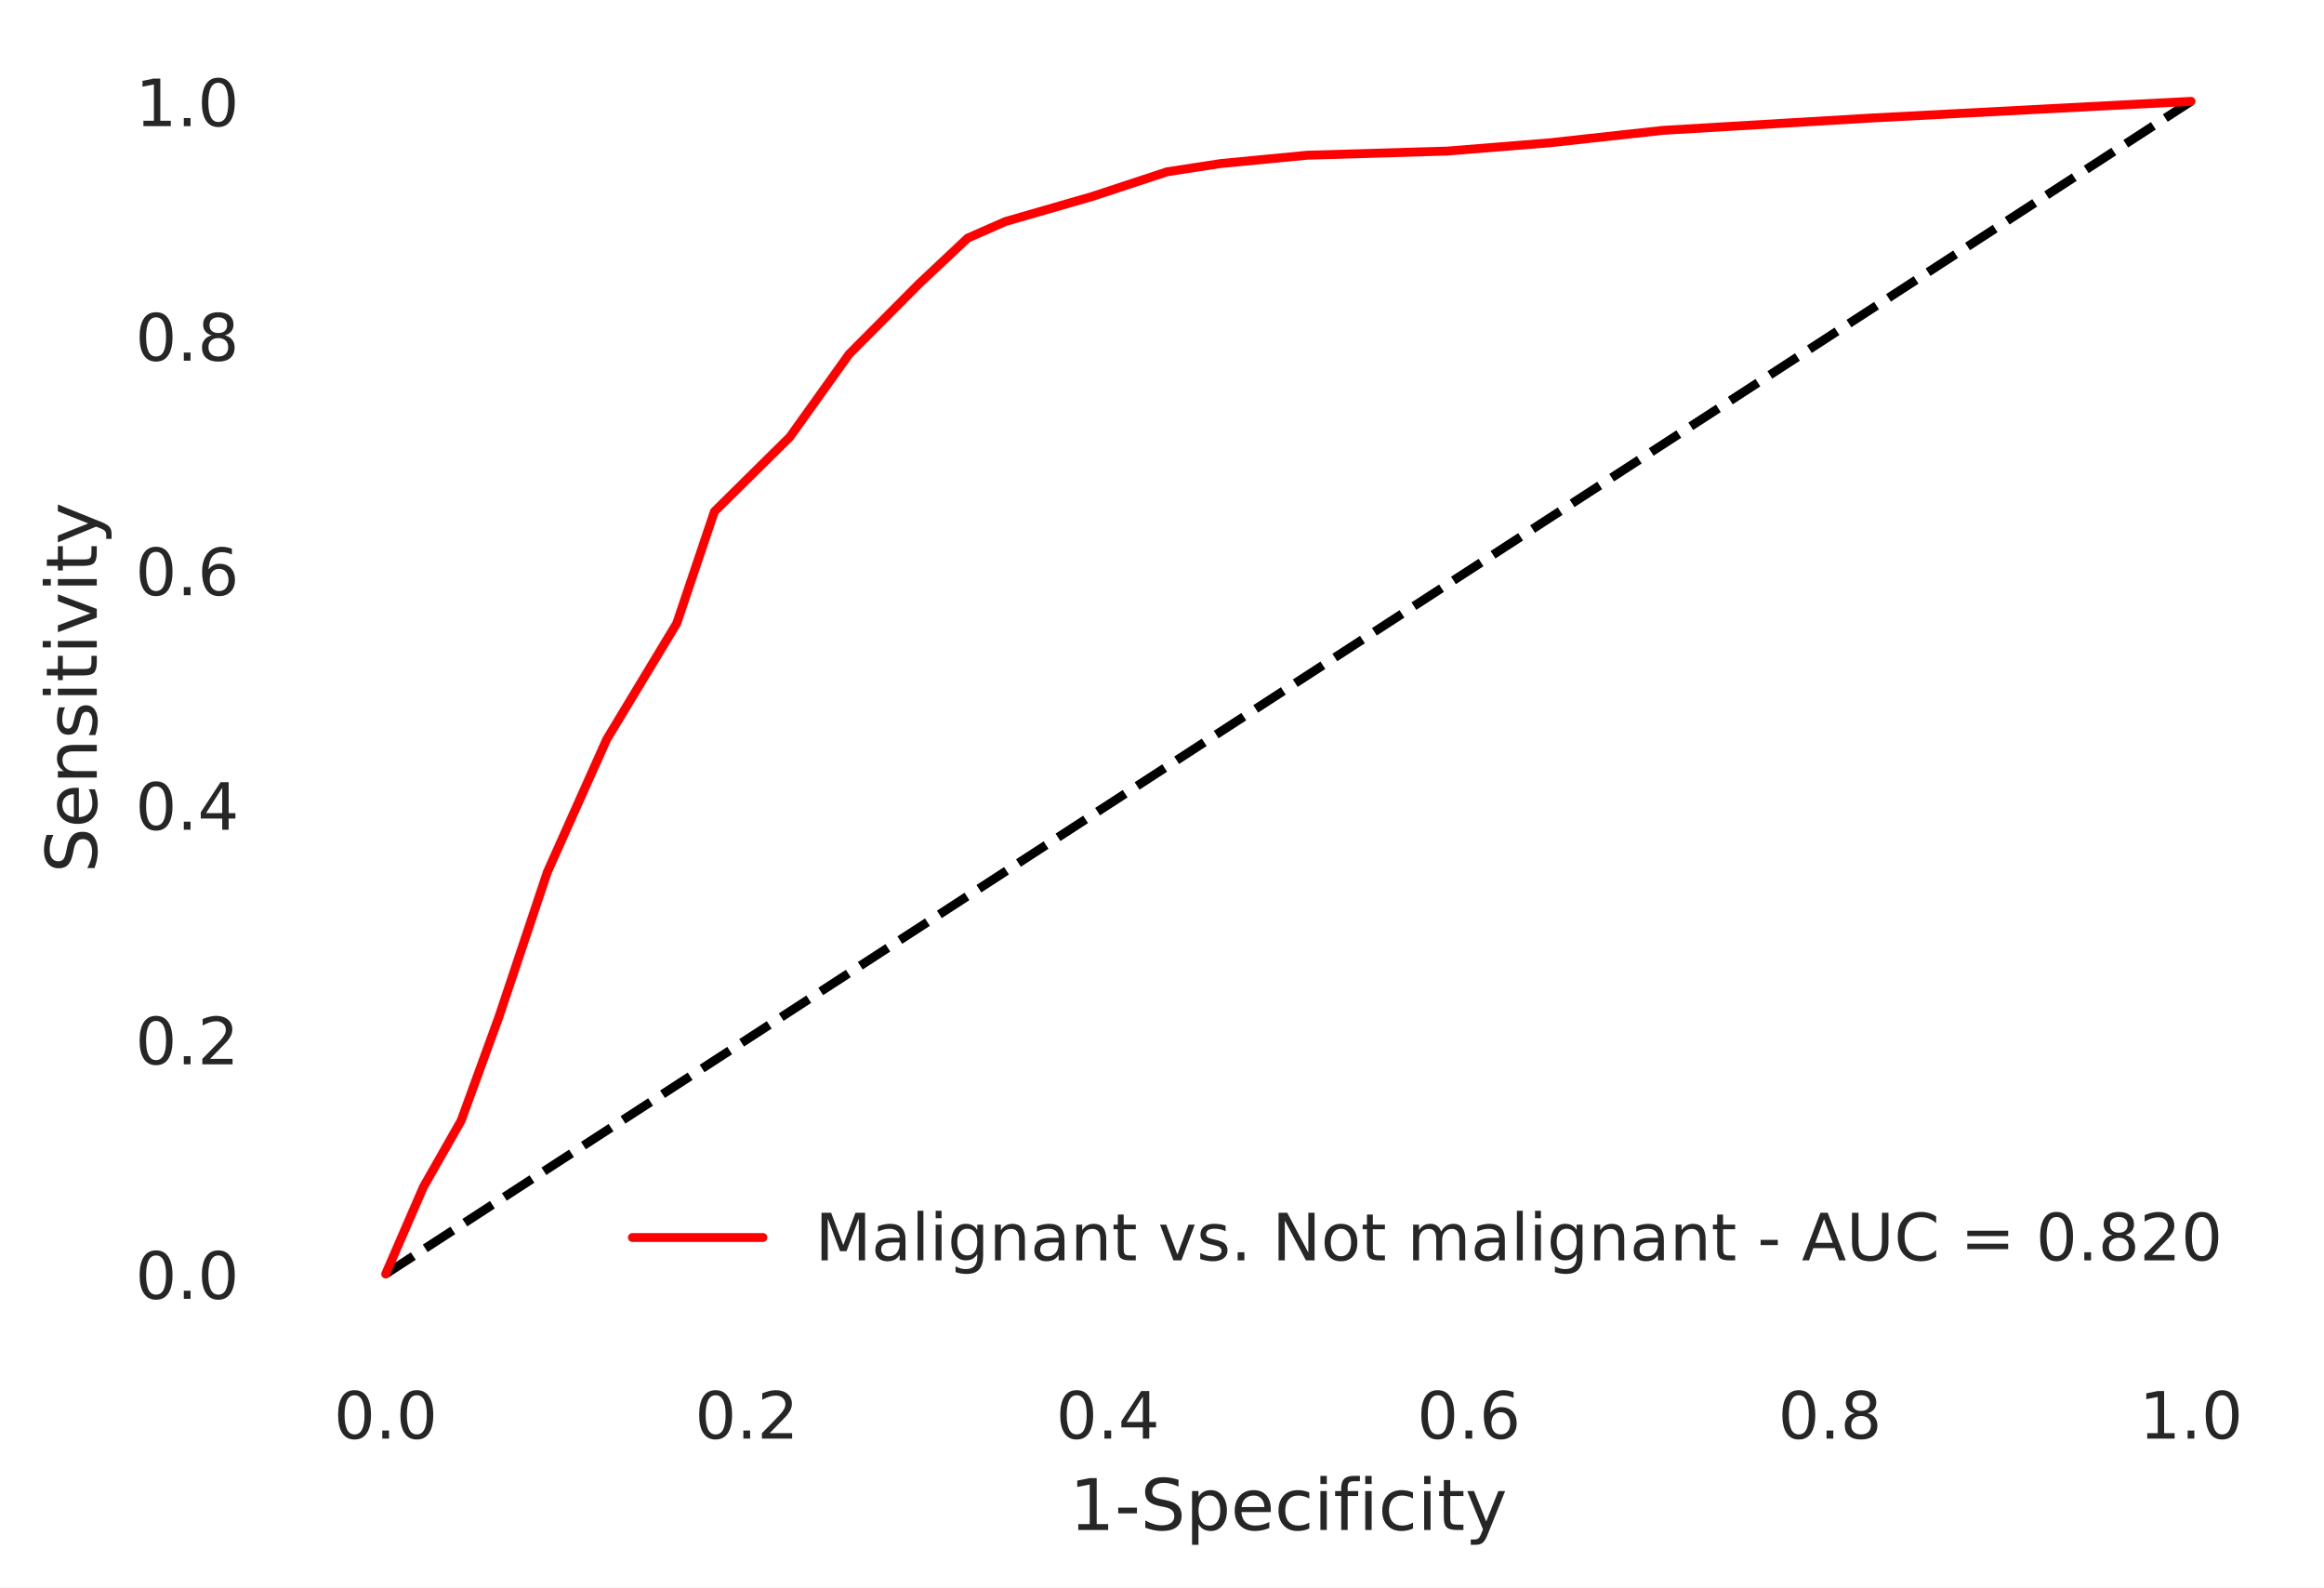
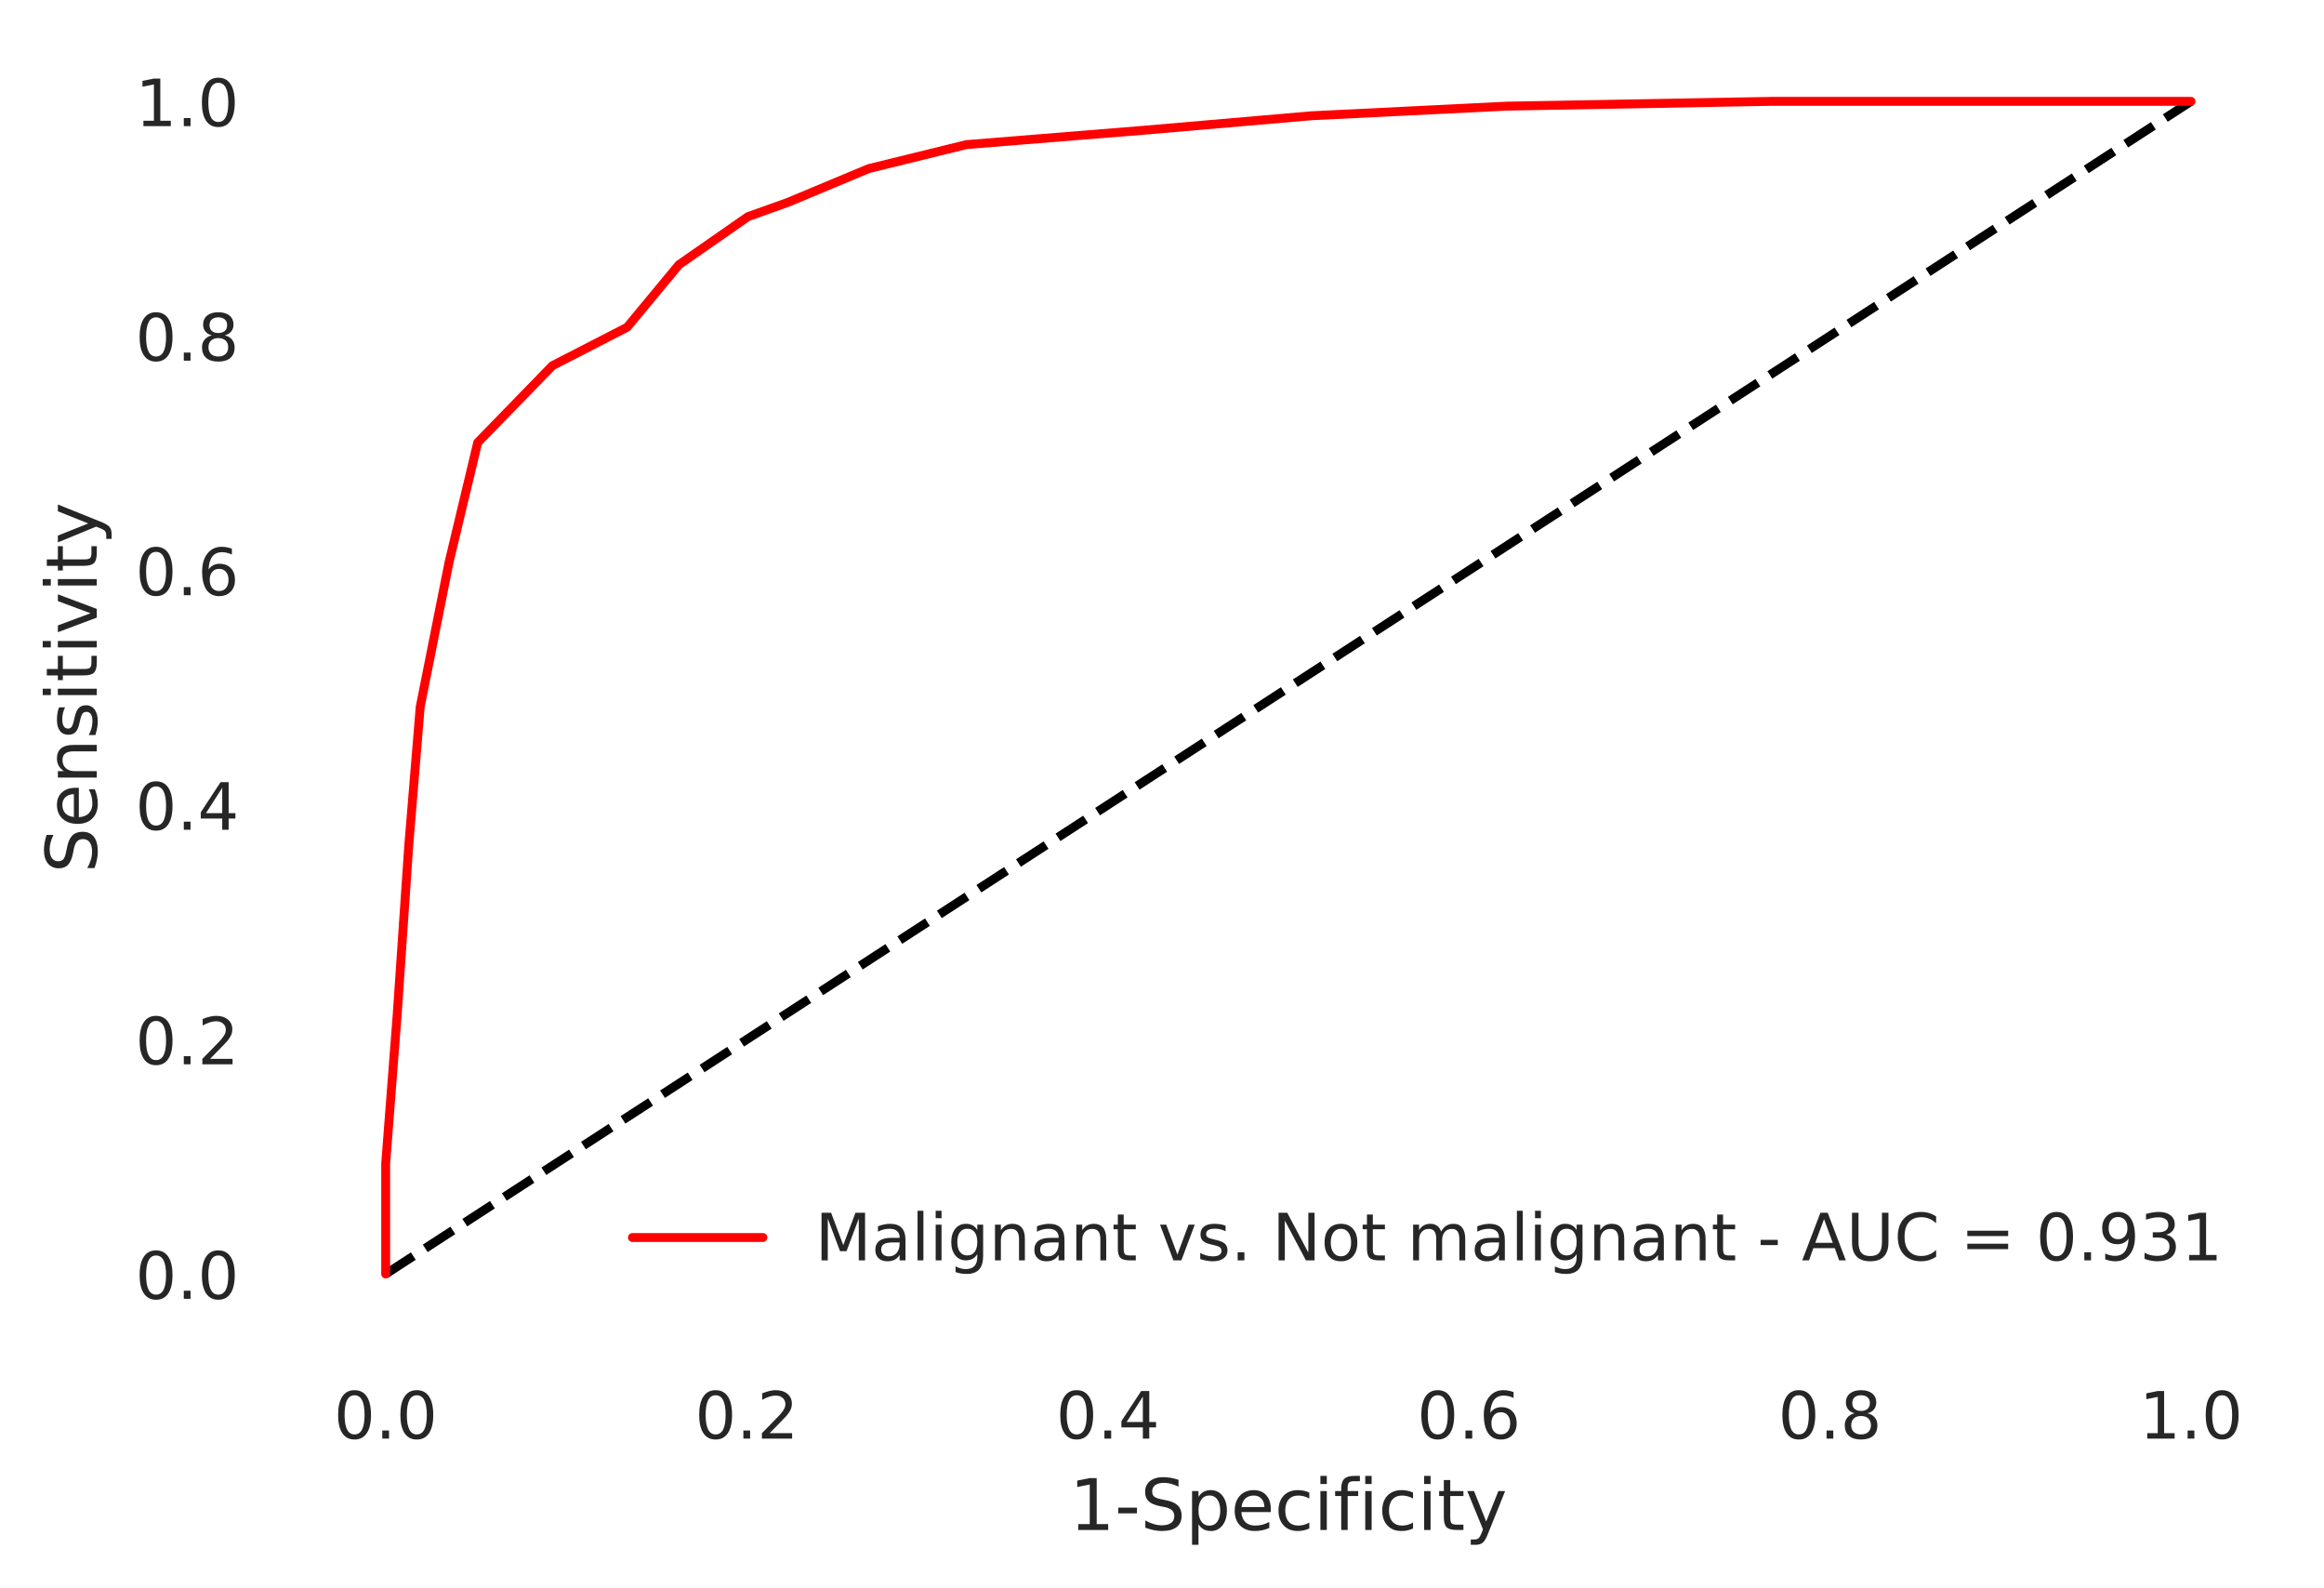
<svg xmlns="http://www.w3.org/2000/svg" xmlns:xlink="http://www.w3.org/1999/xlink" height="267.6pt" version="1.1" viewBox="0 0 391.807 267.6" width="391.807pt">
  <defs>
    <style type="text/css">
*{stroke-linecap:butt;stroke-linejoin:round;}
  </style>
  </defs>
  <g id="figure_1">
    <g id="patch_1">
      <path d="M 0 267.6  L 391.807 267.6  L 391.807 0  L 0 0  z " style="fill:#ffffff;" />
    </g>
    <g id="axes_1">
      <g id="patch_2">
        <path d="M 49.807 224.64  L 384.607 224.64  L 384.607 7.2  L 49.807 7.2  z " style="fill:#ffffff;" />
      </g>
      <g id="matplotlib.axis_1">
        <g id="xtick_1">
          <g id="line2d_1">
-             <path clip-path="url(#p8bc97367fe)" d="M 65.025 224.64  L 65.025 7.2  " style="fill:none;stroke:#ffffff;stroke-linecap:round;" />
+             <path clip-path="url(#p163d69ecb4)" d="M 65.025 224.64  L 65.025 7.2  " style="fill:none;stroke:#ffffff;stroke-linecap:round;" />
          </g>
          <g id="text_1">
            <defs>
              <path d="M 31.781 66.406  Q 24.172 66.406 20.328 58.906  Q 16.5 51.422 16.5 36.375  Q 16.5 21.391 20.328 13.891  Q 24.172 6.391 31.781 6.391  Q 39.453 6.391 43.281 13.891  Q 47.125 21.391 47.125 36.375  Q 47.125 51.422 43.281 58.906  Q 39.453 66.406 31.781 66.406  z M 31.781 74.219  Q 44.047 74.219 50.516 64.516  Q 56.984 54.828 56.984 36.375  Q 56.984 17.969 50.516 8.266  Q 44.047 -1.422 31.781 -1.422  Q 19.531 -1.422 13.062 8.266  Q 6.594 17.969 6.594 36.375  Q 6.594 54.828 13.062 64.516  Q 19.531 74.219 31.781 74.219  z " id="DejaVuSans-48" />
              <path d="M 10.688 12.406  L 21 12.406  L 21 0  L 10.688 0  z " id="DejaVuSans-46" />
            </defs>
            <g style="fill:#262626;" transform="translate(56.27865 242.4983)scale(0.11 -0.11)">
              <use xlink:href="#DejaVuSans-48" />
              <use x="63.623" xlink:href="#DejaVuSans-46" />
              <use x="95.41" xlink:href="#DejaVuSans-48" />
            </g>
          </g>
        </g>
        <g id="xtick_2">
          <g id="line2d_2">
-             <path clip-path="url(#p8bc97367fe)" d="M 125.898 224.64  L 125.898 7.2  " style="fill:none;stroke:#ffffff;stroke-linecap:round;" />
+             <path clip-path="url(#p163d69ecb4)" d="M 125.898 224.64  L 125.898 7.2  " style="fill:none;stroke:#ffffff;stroke-linecap:round;" />
          </g>
          <g id="text_2">
            <defs>
              <path d="M 19.188 8.297  L 53.609 8.297  L 53.609 0  L 7.328 0  L 7.328 8.297  Q 12.938 14.109 22.625 23.891  Q 32.328 33.688 34.812 36.531  Q 39.547 41.844 41.422 45.531  Q 43.312 49.219 43.312 52.781  Q 43.312 58.594 39.234 62.25  Q 35.156 65.922 28.609 65.922  Q 23.969 65.922 18.812 64.312  Q 13.672 62.703 7.812 59.422  L 7.812 69.391  Q 13.766 71.781 18.938 73  Q 24.125 74.219 28.422 74.219  Q 39.75 74.219 46.484 68.547  Q 53.219 62.891 53.219 53.422  Q 53.219 48.922 51.531 44.891  Q 49.859 40.875 45.406 35.406  Q 44.188 33.984 37.641 27.219  Q 31.109 20.453 19.188 8.297  z " id="DejaVuSans-50" />
            </defs>
            <g style="fill:#262626;" transform="translate(117.1514 242.4983)scale(0.11 -0.11)">
              <use xlink:href="#DejaVuSans-48" />
              <use x="63.623" xlink:href="#DejaVuSans-46" />
              <use x="95.41" xlink:href="#DejaVuSans-50" />
            </g>
          </g>
        </g>
        <g id="xtick_3">
          <g id="line2d_3">
-             <path clip-path="url(#p8bc97367fe)" d="M 186.771 224.64  L 186.771 7.2  " style="fill:none;stroke:#ffffff;stroke-linecap:round;" />
+             <path clip-path="url(#p163d69ecb4)" d="M 186.771 224.64  L 186.771 7.2  " style="fill:none;stroke:#ffffff;stroke-linecap:round;" />
          </g>
          <g id="text_3">
            <defs>
              <path d="M 37.797 64.312  L 12.891 25.391  L 37.797 25.391  z M 35.203 72.906  L 47.609 72.906  L 47.609 25.391  L 58.016 25.391  L 58.016 17.188  L 47.609 17.188  L 47.609 0  L 37.797 0  L 37.797 17.188  L 4.891 17.188  L 4.891 26.703  z " id="DejaVuSans-52" />
            </defs>
            <g style="fill:#262626;" transform="translate(178.0241 242.4983)scale(0.11 -0.11)">
              <use xlink:href="#DejaVuSans-48" />
              <use x="63.623" xlink:href="#DejaVuSans-46" />
              <use x="95.41" xlink:href="#DejaVuSans-52" />
            </g>
          </g>
        </g>
        <g id="xtick_4">
          <g id="line2d_4">
-             <path clip-path="url(#p8bc97367fe)" d="M 247.644 224.64  L 247.644 7.2  " style="fill:none;stroke:#ffffff;stroke-linecap:round;" />
+             <path clip-path="url(#p163d69ecb4)" d="M 247.644 224.64  L 247.644 7.2  " style="fill:none;stroke:#ffffff;stroke-linecap:round;" />
          </g>
          <g id="text_4">
            <defs>
              <path d="M 33.016 40.375  Q 26.375 40.375 22.484 35.828  Q 18.609 31.297 18.609 23.391  Q 18.609 15.531 22.484 10.953  Q 26.375 6.391 33.016 6.391  Q 39.656 6.391 43.531 10.953  Q 47.406 15.531 47.406 23.391  Q 47.406 31.297 43.531 35.828  Q 39.656 40.375 33.016 40.375  z M 52.594 71.297  L 52.594 62.312  Q 48.875 64.062 45.094 64.984  Q 41.312 65.922 37.594 65.922  Q 27.828 65.922 22.672 59.328  Q 17.531 52.734 16.797 39.406  Q 19.672 43.656 24.016 45.922  Q 28.375 48.188 33.594 48.188  Q 44.578 48.188 50.953 41.516  Q 57.328 34.859 57.328 23.391  Q 57.328 12.156 50.688 5.359  Q 44.047 -1.422 33.016 -1.422  Q 20.359 -1.422 13.672 8.266  Q 6.984 17.969 6.984 36.375  Q 6.984 53.656 15.188 63.938  Q 23.391 74.219 37.203 74.219  Q 40.922 74.219 44.703 73.484  Q 48.484 72.75 52.594 71.297  z " id="DejaVuSans-54" />
            </defs>
            <g style="fill:#262626;" transform="translate(238.8968 242.4983)scale(0.11 -0.11)">
              <use xlink:href="#DejaVuSans-48" />
              <use x="63.623" xlink:href="#DejaVuSans-46" />
              <use x="95.41" xlink:href="#DejaVuSans-54" />
            </g>
          </g>
        </g>
        <g id="xtick_5">
          <g id="line2d_5">
-             <path clip-path="url(#p8bc97367fe)" d="M 308.516 224.64  L 308.516 7.2  " style="fill:none;stroke:#ffffff;stroke-linecap:round;" />
+             <path clip-path="url(#p163d69ecb4)" d="M 308.516 224.64  L 308.516 7.2  " style="fill:none;stroke:#ffffff;stroke-linecap:round;" />
          </g>
          <g id="text_5">
            <defs>
              <path d="M 31.781 34.625  Q 24.75 34.625 20.719 30.859  Q 16.703 27.094 16.703 20.516  Q 16.703 13.922 20.719 10.156  Q 24.75 6.391 31.781 6.391  Q 38.812 6.391 42.859 10.172  Q 46.922 13.969 46.922 20.516  Q 46.922 27.094 42.891 30.859  Q 38.875 34.625 31.781 34.625  z M 21.922 38.812  Q 15.578 40.375 12.031 44.719  Q 8.5 49.078 8.5 55.328  Q 8.5 64.062 14.719 69.141  Q 20.953 74.219 31.781 74.219  Q 42.672 74.219 48.875 69.141  Q 55.078 64.062 55.078 55.328  Q 55.078 49.078 51.531 44.719  Q 48 40.375 41.703 38.812  Q 48.828 37.156 52.797 32.312  Q 56.781 27.484 56.781 20.516  Q 56.781 9.906 50.312 4.234  Q 43.844 -1.422 31.781 -1.422  Q 19.734 -1.422 13.25 4.234  Q 6.781 9.906 6.781 20.516  Q 6.781 27.484 10.781 32.312  Q 14.797 37.156 21.922 38.812  z M 18.312 54.391  Q 18.312 48.734 21.844 45.562  Q 25.391 42.391 31.781 42.391  Q 38.141 42.391 41.719 45.562  Q 45.312 48.734 45.312 54.391  Q 45.312 60.062 41.719 63.234  Q 38.141 66.406 31.781 66.406  Q 25.391 66.406 21.844 63.234  Q 18.312 60.062 18.312 54.391  z " id="DejaVuSans-56" />
            </defs>
            <g style="fill:#262626;" transform="translate(299.7696 242.4983)scale(0.11 -0.11)">
              <use xlink:href="#DejaVuSans-48" />
              <use x="63.623" xlink:href="#DejaVuSans-46" />
              <use x="95.41" xlink:href="#DejaVuSans-56" />
            </g>
          </g>
        </g>
        <g id="xtick_6">
          <g id="line2d_6">
-             <path clip-path="url(#p8bc97367fe)" d="M 369.389 224.64  L 369.389 7.2  " style="fill:none;stroke:#ffffff;stroke-linecap:round;" />
+             <path clip-path="url(#p163d69ecb4)" d="M 369.389 224.64  L 369.389 7.2  " style="fill:none;stroke:#ffffff;stroke-linecap:round;" />
          </g>
          <g id="text_6">
            <defs>
              <path d="M 12.406 8.297  L 28.516 8.297  L 28.516 63.922  L 10.984 60.406  L 10.984 69.391  L 28.422 72.906  L 38.281 72.906  L 38.281 8.297  L 54.391 8.297  L 54.391 0  L 12.406 0  z " id="DejaVuSans-49" />
            </defs>
            <g style="fill:#262626;" transform="translate(360.6423 242.4983)scale(0.11 -0.11)">
              <use xlink:href="#DejaVuSans-49" />
              <use x="63.623" xlink:href="#DejaVuSans-46" />
              <use x="95.41" xlink:href="#DejaVuSans-48" />
            </g>
          </g>
        </g>
        <g id="text_7">
          <defs>
            <path d="M 4.891 31.391  L 31.203 31.391  L 31.203 23.391  L 4.891 23.391  z " id="DejaVuSans-45" />
            <path d="M 53.516 70.516  L 53.516 60.891  Q 47.906 63.578 42.922 64.891  Q 37.938 66.219 33.297 66.219  Q 25.25 66.219 20.875 63.094  Q 16.5 59.969 16.5 54.203  Q 16.5 49.359 19.406 46.891  Q 22.312 44.438 30.422 42.922  L 36.375 41.703  Q 47.406 39.594 52.656 34.297  Q 57.906 29 57.906 20.125  Q 57.906 9.516 50.797 4.047  Q 43.703 -1.422 29.984 -1.422  Q 24.812 -1.422 18.969 -0.25  Q 13.141 0.922 6.891 3.219  L 6.891 13.375  Q 12.891 10.016 18.656 8.297  Q 24.422 6.594 29.984 6.594  Q 38.422 6.594 43.016 9.906  Q 47.609 13.234 47.609 19.391  Q 47.609 24.75 44.312 27.781  Q 41.016 30.812 33.5 32.328  L 27.484 33.5  Q 16.453 35.688 11.516 40.375  Q 6.594 45.062 6.594 53.422  Q 6.594 63.094 13.406 68.656  Q 20.219 74.219 32.172 74.219  Q 37.312 74.219 42.625 73.281  Q 47.953 72.359 53.516 70.516  z " id="DejaVuSans-83" />
            <path d="M 18.109 8.203  L 18.109 -20.797  L 9.078 -20.797  L 9.078 54.688  L 18.109 54.688  L 18.109 46.391  Q 20.953 51.266 25.266 53.625  Q 29.594 56 35.594 56  Q 45.562 56 51.781 48.094  Q 58.016 40.188 58.016 27.297  Q 58.016 14.406 51.781 6.484  Q 45.562 -1.422 35.594 -1.422  Q 29.594 -1.422 25.266 0.953  Q 20.953 3.328 18.109 8.203  z M 48.688 27.297  Q 48.688 37.203 44.609 42.844  Q 40.531 48.484 33.406 48.484  Q 26.266 48.484 22.188 42.844  Q 18.109 37.203 18.109 27.297  Q 18.109 17.391 22.188 11.75  Q 26.266 6.109 33.406 6.109  Q 40.531 6.109 44.609 11.75  Q 48.688 17.391 48.688 27.297  z " id="DejaVuSans-112" />
            <path d="M 56.203 29.594  L 56.203 25.203  L 14.891 25.203  Q 15.484 15.922 20.484 11.062  Q 25.484 6.203 34.422 6.203  Q 39.594 6.203 44.453 7.469  Q 49.312 8.734 54.109 11.281  L 54.109 2.781  Q 49.266 0.734 44.188 -0.344  Q 39.109 -1.422 33.891 -1.422  Q 20.797 -1.422 13.156 6.188  Q 5.516 13.812 5.516 26.812  Q 5.516 40.234 12.766 48.109  Q 20.016 56 32.328 56  Q 43.359 56 49.781 48.891  Q 56.203 41.797 56.203 29.594  z M 47.219 32.234  Q 47.125 39.594 43.094 43.984  Q 39.062 48.391 32.422 48.391  Q 24.906 48.391 20.391 44.141  Q 15.875 39.891 15.188 32.172  z " id="DejaVuSans-101" />
            <path d="M 48.781 52.594  L 48.781 44.188  Q 44.969 46.297 41.141 47.344  Q 37.312 48.391 33.406 48.391  Q 24.656 48.391 19.812 42.844  Q 14.984 37.312 14.984 27.297  Q 14.984 17.281 19.812 11.734  Q 24.656 6.203 33.406 6.203  Q 37.312 6.203 41.141 7.25  Q 44.969 8.297 48.781 10.406  L 48.781 2.094  Q 45.016 0.344 40.984 -0.531  Q 36.969 -1.422 32.422 -1.422  Q 20.062 -1.422 12.781 6.344  Q 5.516 14.109 5.516 27.297  Q 5.516 40.672 12.859 48.328  Q 20.219 56 33.016 56  Q 37.156 56 41.109 55.141  Q 45.062 54.297 48.781 52.594  z " id="DejaVuSans-99" />
            <path d="M 9.422 54.688  L 18.406 54.688  L 18.406 0  L 9.422 0  z M 9.422 75.984  L 18.406 75.984  L 18.406 64.594  L 9.422 64.594  z " id="DejaVuSans-105" />
            <path d="M 37.109 75.984  L 37.109 68.5  L 28.516 68.5  Q 23.688 68.5 21.797 66.547  Q 19.922 64.594 19.922 59.516  L 19.922 54.688  L 34.719 54.688  L 34.719 47.703  L 19.922 47.703  L 19.922 0  L 10.891 0  L 10.891 47.703  L 2.297 47.703  L 2.297 54.688  L 10.891 54.688  L 10.891 58.5  Q 10.891 67.625 15.141 71.797  Q 19.391 75.984 28.609 75.984  z " id="DejaVuSans-102" />
            <path d="M 18.312 70.219  L 18.312 54.688  L 36.812 54.688  L 36.812 47.703  L 18.312 47.703  L 18.312 18.016  Q 18.312 11.328 20.141 9.422  Q 21.969 7.516 27.594 7.516  L 36.812 7.516  L 36.812 0  L 27.594 0  Q 17.188 0 13.234 3.875  Q 9.281 7.766 9.281 18.016  L 9.281 47.703  L 2.688 47.703  L 2.688 54.688  L 9.281 54.688  L 9.281 70.219  z " id="DejaVuSans-116" />
            <path d="M 32.172 -5.078  Q 28.375 -14.844 24.75 -17.812  Q 21.141 -20.797 15.094 -20.797  L 7.906 -20.797  L 7.906 -13.281  L 13.188 -13.281  Q 16.891 -13.281 18.938 -11.516  Q 21 -9.766 23.484 -3.219  L 25.094 0.875  L 2.984 54.688  L 12.5 54.688  L 29.594 11.922  L 46.688 54.688  L 56.203 54.688  z " id="DejaVuSans-121" />
          </defs>
          <g style="fill:#262626;" transform="translate(180.3006 257.9041)scale(0.12 -0.12)">
            <use xlink:href="#DejaVuSans-49" />
            <use x="63.623" xlink:href="#DejaVuSans-45" />
            <use x="99.707" xlink:href="#DejaVuSans-83" />
            <use x="163.184" xlink:href="#DejaVuSans-112" />
            <use x="226.66" xlink:href="#DejaVuSans-101" />
            <use x="288.184" xlink:href="#DejaVuSans-99" />
            <use x="343.164" xlink:href="#DejaVuSans-105" />
            <use x="370.947" xlink:href="#DejaVuSans-102" />
            <use x="406.152" xlink:href="#DejaVuSans-105" />
            <use x="433.936" xlink:href="#DejaVuSans-99" />
            <use x="488.916" xlink:href="#DejaVuSans-105" />
            <use x="516.699" xlink:href="#DejaVuSans-116" />
            <use x="555.908" xlink:href="#DejaVuSans-121" />
          </g>
        </g>
      </g>
      <g id="matplotlib.axis_2">
        <g id="ytick_1">
          <g id="line2d_7">
-             <path clip-path="url(#p8bc97367fe)" d="M 49.807 214.756  L 384.607 214.756  " style="fill:none;stroke:#ffffff;stroke-linecap:round;" />
+             <path clip-path="url(#p163d69ecb4)" d="M 49.807 214.756  L 384.607 214.756  " style="fill:none;stroke:#ffffff;stroke-linecap:round;" />
          </g>
          <g id="text_8">
            <g style="fill:#262626;" transform="translate(22.81375 218.9355)scale(0.11 -0.11)">
              <use xlink:href="#DejaVuSans-48" />
              <use x="63.623" xlink:href="#DejaVuSans-46" />
              <use x="95.41" xlink:href="#DejaVuSans-48" />
            </g>
          </g>
        </g>
        <g id="ytick_2">
          <g id="line2d_8">
-             <path clip-path="url(#p8bc97367fe)" d="M 49.807 175.222  L 384.607 175.222  " style="fill:none;stroke:#ffffff;stroke-linecap:round;" />
+             <path clip-path="url(#p163d69ecb4)" d="M 49.807 175.222  L 384.607 175.222  " style="fill:none;stroke:#ffffff;stroke-linecap:round;" />
          </g>
          <g id="text_9">
            <g style="fill:#262626;" transform="translate(22.81375 179.401)scale(0.11 -0.11)">
              <use xlink:href="#DejaVuSans-48" />
              <use x="63.623" xlink:href="#DejaVuSans-46" />
              <use x="95.41" xlink:href="#DejaVuSans-50" />
            </g>
          </g>
        </g>
        <g id="ytick_3">
          <g id="line2d_9">
-             <path clip-path="url(#p8bc97367fe)" d="M 49.807 135.687  L 384.607 135.687  " style="fill:none;stroke:#ffffff;stroke-linecap:round;" />
+             <path clip-path="url(#p163d69ecb4)" d="M 49.807 135.687  L 384.607 135.687  " style="fill:none;stroke:#ffffff;stroke-linecap:round;" />
          </g>
          <g id="text_10">
            <g style="fill:#262626;" transform="translate(22.81375 139.8664)scale(0.11 -0.11)">
              <use xlink:href="#DejaVuSans-48" />
              <use x="63.623" xlink:href="#DejaVuSans-46" />
              <use x="95.41" xlink:href="#DejaVuSans-52" />
            </g>
          </g>
        </g>
        <g id="ytick_4">
          <g id="line2d_10">
-             <path clip-path="url(#p8bc97367fe)" d="M 49.807 96.153  L 384.607 96.153  " style="fill:none;stroke:#ffffff;stroke-linecap:round;" />
+             <path clip-path="url(#p163d69ecb4)" d="M 49.807 96.153  L 384.607 96.153  " style="fill:none;stroke:#ffffff;stroke-linecap:round;" />
          </g>
          <g id="text_11">
            <g style="fill:#262626;" transform="translate(22.81375 100.3319)scale(0.11 -0.11)">
              <use xlink:href="#DejaVuSans-48" />
              <use x="63.623" xlink:href="#DejaVuSans-46" />
              <use x="95.41" xlink:href="#DejaVuSans-54" />
            </g>
          </g>
        </g>
        <g id="ytick_5">
          <g id="line2d_11">
-             <path clip-path="url(#p8bc97367fe)" d="M 49.807 56.618  L 384.607 56.618  " style="fill:none;stroke:#ffffff;stroke-linecap:round;" />
+             <path clip-path="url(#p163d69ecb4)" d="M 49.807 56.618  L 384.607 56.618  " style="fill:none;stroke:#ffffff;stroke-linecap:round;" />
          </g>
          <g id="text_12">
            <g style="fill:#262626;" transform="translate(22.81375 60.79732)scale(0.11 -0.11)">
              <use xlink:href="#DejaVuSans-48" />
              <use x="63.623" xlink:href="#DejaVuSans-46" />
              <use x="95.41" xlink:href="#DejaVuSans-56" />
            </g>
          </g>
        </g>
        <g id="ytick_6">
          <g id="line2d_12">
-             <path clip-path="url(#p8bc97367fe)" d="M 49.807 17.084  L 384.607 17.084  " style="fill:none;stroke:#ffffff;stroke-linecap:round;" />
+             <path clip-path="url(#p163d69ecb4)" d="M 49.807 17.084  L 384.607 17.084  " style="fill:none;stroke:#ffffff;stroke-linecap:round;" />
          </g>
          <g id="text_13">
            <g style="fill:#262626;" transform="translate(22.81375 21.26278)scale(0.11 -0.11)">
              <use xlink:href="#DejaVuSans-49" />
              <use x="63.623" xlink:href="#DejaVuSans-46" />
              <use x="95.41" xlink:href="#DejaVuSans-48" />
            </g>
          </g>
        </g>
        <g id="text_14">
          <defs>
            <path d="M 54.891 33.016  L 54.891 0  L 45.906 0  L 45.906 32.719  Q 45.906 40.484 42.875 44.328  Q 39.844 48.188 33.797 48.188  Q 26.516 48.188 22.312 43.547  Q 18.109 38.922 18.109 30.906  L 18.109 0  L 9.078 0  L 9.078 54.688  L 18.109 54.688  L 18.109 46.188  Q 21.344 51.125 25.703 53.562  Q 30.078 56 35.797 56  Q 45.219 56 50.047 50.172  Q 54.891 44.344 54.891 33.016  z " id="DejaVuSans-110" />
            <path d="M 44.281 53.078  L 44.281 44.578  Q 40.484 46.531 36.375 47.5  Q 32.281 48.484 27.875 48.484  Q 21.188 48.484 17.844 46.438  Q 14.5 44.391 14.5 40.281  Q 14.5 37.156 16.891 35.375  Q 19.281 33.594 26.516 31.984  L 29.594 31.297  Q 39.156 29.25 43.188 25.516  Q 47.219 21.781 47.219 15.094  Q 47.219 7.469 41.188 3.016  Q 35.156 -1.422 24.609 -1.422  Q 20.219 -1.422 15.453 -0.562  Q 10.688 0.297 5.422 2  L 5.422 11.281  Q 10.406 8.688 15.234 7.391  Q 20.062 6.109 24.812 6.109  Q 31.156 6.109 34.562 8.281  Q 37.984 10.453 37.984 14.406  Q 37.984 18.062 35.516 20.016  Q 33.062 21.969 24.703 23.781  L 21.578 24.516  Q 13.234 26.266 9.516 29.906  Q 5.812 33.547 5.812 39.891  Q 5.812 47.609 11.281 51.797  Q 16.75 56 26.812 56  Q 31.781 56 36.172 55.266  Q 40.578 54.547 44.281 53.078  z " id="DejaVuSans-115" />
            <path d="M 2.984 54.688  L 12.5 54.688  L 29.594 8.797  L 46.688 54.688  L 56.203 54.688  L 35.688 0  L 23.484 0  z " id="DejaVuSans-118" />
          </defs>
          <g style="fill:#262626;" transform="translate(16.31812 147.1566)rotate(-90)scale(0.12 -0.12)">
            <use xlink:href="#DejaVuSans-83" />
            <use x="63.477" xlink:href="#DejaVuSans-101" />
            <use x="125" xlink:href="#DejaVuSans-110" />
            <use x="188.379" xlink:href="#DejaVuSans-115" />
            <use x="240.479" xlink:href="#DejaVuSans-105" />
            <use x="268.262" xlink:href="#DejaVuSans-116" />
            <use x="307.471" xlink:href="#DejaVuSans-105" />
            <use x="335.254" xlink:href="#DejaVuSans-118" />
            <use x="394.434" xlink:href="#DejaVuSans-105" />
            <use x="422.217" xlink:href="#DejaVuSans-116" />
            <use x="461.426" xlink:href="#DejaVuSans-121" />
          </g>
        </g>
      </g>
      <g id="line2d_13">
-         <path clip-path="url(#p8bc97367fe)" d="M 65.025 214.756  L 369.389 17.084  " style="fill:none;stroke:#000000;stroke-dasharray:5.55,2.4;stroke-dashoffset:0;stroke-width:1.5;" />
+         <path clip-path="url(#p163d69ecb4)" d="M 65.025 214.756  L 369.389 17.084  " style="fill:none;stroke:#000000;stroke-dasharray:5.55,2.4;stroke-dashoffset:0;stroke-width:1.5;" />
      </g>
      <g id="line2d_14">
-         <path clip-path="url(#p8bc97367fe)" d="M 65.025 214.756  L 71.385 200.088  L 77.745 188.912  L 84.105 171.45  L 92.282 147.003  L 102.276 124.651  L 114.087 105.093  L 120.447 86.234  L 133.166 73.661  L 143.161 59.692  L 154.972 47.817  L 163.149 40.134  L 169.508 37.34  L 184.045 33.149  L 196.765 28.958  L 205.85 27.561  L 220.387 26.164  L 244.009 25.466  L 261.272 24.069  L 280.351 21.973  L 315.785 19.878  L 369.389 17.084  " style="fill:none;stroke:#ff0000;stroke-linecap:round;stroke-width:1.5;" />
+         <path clip-path="url(#p163d69ecb4)" d="M 65.025 214.756  L 65.025 213.946  L 65.025 209.896  L 65.025 196.123  L 66.964 171.009  L 68.903 142.654  L 70.841 119.161  L 75.688 94.857  L 80.534 74.603  L 93.135 61.641  L 105.736 55.16  L 114.46 44.628  L 126.092 36.527  L 132.877 34.096  L 146.447 28.426  L 162.926 24.375  L 192.974 21.944  L 221.084 19.514  L 254.041 17.894  L 298.629 17.084  L 332.555 17.084  L 369.389 17.084  " style="fill:none;stroke:#ff0000;stroke-linecap:round;stroke-width:1.5;" />
      </g>
      <g id="patch_3">
        <path d="M 49.807 224.64  L 49.807 7.2  " style="fill:none;stroke:#ffffff;stroke-linecap:square;stroke-linejoin:miter;stroke-width:1.25;" />
      </g>
      <g id="patch_4">
        <path d="M 384.607 224.64  L 384.607 7.2  " style="fill:none;stroke:#ffffff;stroke-linecap:square;stroke-linejoin:miter;stroke-width:1.25;" />
      </g>
      <g id="patch_5">
        <path d="M 49.807 224.64  L 384.607 224.64  " style="fill:none;stroke:#ffffff;stroke-linecap:square;stroke-linejoin:miter;stroke-width:1.25;" />
      </g>
      <g id="patch_6">
        <path d="M 49.807 7.2  L 384.607 7.2  " style="fill:none;stroke:#ffffff;stroke-linecap:square;stroke-linejoin:miter;stroke-width:1.25;" />
      </g>
      <g id="legend_1">
        <g id="line2d_15">
          <path d="M 106.623 208.602  L 128.623 208.602  " style="fill:none;stroke:#ff0000;stroke-linecap:round;stroke-width:1.5;" />
        </g>
        <g id="line2d_16" />
        <g id="text_15">
          <defs>
            <path d="M 9.812 72.906  L 24.516 72.906  L 43.109 23.297  L 61.812 72.906  L 76.516 72.906  L 76.516 0  L 66.891 0  L 66.891 64.016  L 48.094 14.016  L 38.188 14.016  L 19.391 64.016  L 19.391 0  L 9.812 0  z " id="DejaVuSans-77" />
            <path d="M 34.281 27.484  Q 23.391 27.484 19.188 25  Q 14.984 22.516 14.984 16.5  Q 14.984 11.719 18.141 8.906  Q 21.297 6.109 26.703 6.109  Q 34.188 6.109 38.703 11.406  Q 43.219 16.703 43.219 25.484  L 43.219 27.484  z M 52.203 31.203  L 52.203 0  L 43.219 0  L 43.219 8.297  Q 40.141 3.328 35.547 0.953  Q 30.953 -1.422 24.312 -1.422  Q 15.922 -1.422 10.953 3.297  Q 6 8.016 6 15.922  Q 6 25.141 12.172 29.828  Q 18.359 34.516 30.609 34.516  L 43.219 34.516  L 43.219 35.406  Q 43.219 41.609 39.141 45  Q 35.062 48.391 27.688 48.391  Q 23 48.391 18.547 47.266  Q 14.109 46.141 10.016 43.891  L 10.016 52.203  Q 14.938 54.109 19.578 55.047  Q 24.219 56 28.609 56  Q 40.484 56 46.344 49.844  Q 52.203 43.703 52.203 31.203  z " id="DejaVuSans-97" />
            <path d="M 9.422 75.984  L 18.406 75.984  L 18.406 0  L 9.422 0  z " id="DejaVuSans-108" />
            <path d="M 45.406 27.984  Q 45.406 37.75 41.375 43.109  Q 37.359 48.484 30.078 48.484  Q 22.859 48.484 18.828 43.109  Q 14.797 37.75 14.797 27.984  Q 14.797 18.266 18.828 12.891  Q 22.859 7.516 30.078 7.516  Q 37.359 7.516 41.375 12.891  Q 45.406 18.266 45.406 27.984  z M 54.391 6.781  Q 54.391 -7.172 48.188 -13.984  Q 42 -20.797 29.203 -20.797  Q 24.469 -20.797 20.266 -20.094  Q 16.062 -19.391 12.109 -17.922  L 12.109 -9.188  Q 16.062 -11.328 19.922 -12.344  Q 23.781 -13.375 27.781 -13.375  Q 36.625 -13.375 41.016 -8.766  Q 45.406 -4.156 45.406 5.172  L 45.406 9.625  Q 42.625 4.781 38.281 2.391  Q 33.938 0 27.875 0  Q 17.828 0 11.672 7.656  Q 5.516 15.328 5.516 27.984  Q 5.516 40.672 11.672 48.328  Q 17.828 56 27.875 56  Q 33.938 56 38.281 53.609  Q 42.625 51.219 45.406 46.391  L 45.406 54.688  L 54.391 54.688  z " id="DejaVuSans-103" />
            <path id="DejaVuSans-32" />
            <path d="M 9.812 72.906  L 23.094 72.906  L 55.422 11.922  L 55.422 72.906  L 64.984 72.906  L 64.984 0  L 51.703 0  L 19.391 60.984  L 19.391 0  L 9.812 0  z " id="DejaVuSans-78" />
            <path d="M 30.609 48.391  Q 23.391 48.391 19.188 42.75  Q 14.984 37.109 14.984 27.297  Q 14.984 17.484 19.156 11.844  Q 23.344 6.203 30.609 6.203  Q 37.797 6.203 41.984 11.859  Q 46.188 17.531 46.188 27.297  Q 46.188 37.016 41.984 42.703  Q 37.797 48.391 30.609 48.391  z M 30.609 56  Q 42.328 56 49.016 48.375  Q 55.719 40.766 55.719 27.297  Q 55.719 13.875 49.016 6.219  Q 42.328 -1.422 30.609 -1.422  Q 18.844 -1.422 12.172 6.219  Q 5.516 13.875 5.516 27.297  Q 5.516 40.766 12.172 48.375  Q 18.844 56 30.609 56  z " id="DejaVuSans-111" />
            <path d="M 52 44.188  Q 55.375 50.25 60.062 53.125  Q 64.75 56 71.094 56  Q 79.641 56 84.281 50.016  Q 88.922 44.047 88.922 33.016  L 88.922 0  L 79.891 0  L 79.891 32.719  Q 79.891 40.578 77.094 44.375  Q 74.312 48.188 68.609 48.188  Q 61.625 48.188 57.562 43.547  Q 53.516 38.922 53.516 30.906  L 53.516 0  L 44.484 0  L 44.484 32.719  Q 44.484 40.625 41.703 44.406  Q 38.922 48.188 33.109 48.188  Q 26.219 48.188 22.156 43.531  Q 18.109 38.875 18.109 30.906  L 18.109 0  L 9.078 0  L 9.078 54.688  L 18.109 54.688  L 18.109 46.188  Q 21.188 51.219 25.484 53.609  Q 29.781 56 35.688 56  Q 41.656 56 45.828 52.969  Q 50 49.953 52 44.188  z " id="DejaVuSans-109" />
            <path d="M 34.188 63.188  L 20.797 26.906  L 47.609 26.906  z M 28.609 72.906  L 39.797 72.906  L 67.578 0  L 57.328 0  L 50.688 18.703  L 17.828 18.703  L 11.188 0  L 0.781 0  z " id="DejaVuSans-65" />
            <path d="M 8.688 72.906  L 18.609 72.906  L 18.609 28.609  Q 18.609 16.891 22.844 11.734  Q 27.094 6.594 36.625 6.594  Q 46.094 6.594 50.344 11.734  Q 54.594 16.891 54.594 28.609  L 54.594 72.906  L 64.5 72.906  L 64.5 27.391  Q 64.5 13.141 57.438 5.859  Q 50.391 -1.422 36.625 -1.422  Q 22.797 -1.422 15.734 5.859  Q 8.688 13.141 8.688 27.391  z " id="DejaVuSans-85" />
            <path d="M 64.406 67.281  L 64.406 56.891  Q 59.422 61.531 53.781 63.812  Q 48.141 66.109 41.797 66.109  Q 29.297 66.109 22.656 58.469  Q 16.016 50.828 16.016 36.375  Q 16.016 21.969 22.656 14.328  Q 29.297 6.688 41.797 6.688  Q 48.141 6.688 53.781 8.984  Q 59.422 11.281 64.406 15.922  L 64.406 5.609  Q 59.234 2.094 53.438 0.328  Q 47.656 -1.422 41.219 -1.422  Q 24.656 -1.422 15.125 8.703  Q 5.609 18.844 5.609 36.375  Q 5.609 53.953 15.125 64.078  Q 24.656 74.219 41.219 74.219  Q 47.75 74.219 53.531 72.484  Q 59.328 70.75 64.406 67.281  z " id="DejaVuSans-67" />
            <path d="M 10.594 45.406  L 73.188 45.406  L 73.188 37.203  L 10.594 37.203  z M 10.594 25.484  L 73.188 25.484  L 73.188 17.188  L 10.594 17.188  z " id="DejaVuSans-61" />
+             <path d="M 10.984 1.516  L 10.984 10.5  Q 14.703 8.734 18.5 7.812  Q 22.312 6.891 25.984 6.891  Q 35.75 6.891 40.891 13.453  Q 46.047 20.016 46.781 33.406  Q 43.953 29.203 39.594 26.953  Q 35.25 24.703 29.984 24.703  Q 19.047 24.703 12.672 31.312  Q 6.297 37.938 6.297 49.422  Q 6.297 60.641 12.938 67.422  Q 19.578 74.219 30.609 74.219  Q 43.266 74.219 49.922 64.516  Q 56.594 54.828 56.594 36.375  Q 56.594 19.141 48.406 8.859  Q 40.234 -1.422 26.422 -1.422  Q 22.703 -1.422 18.891 -0.688  Q 15.094 0.047 10.984 1.516  z M 30.609 32.422  Q 37.25 32.422 41.125 36.953  Q 45.016 41.5 45.016 49.422  Q 45.016 57.281 41.125 61.844  Q 37.25 66.406 30.609 66.406  Q 23.969 66.406 20.094 61.844  Q 16.219 57.281 16.219 49.422  Q 16.219 41.5 20.094 36.953  Q 23.969 32.422 30.609 32.422  z " id="DejaVuSans-57" />
+             <path d="M 40.578 39.312  Q 47.656 37.797 51.625 33  Q 55.609 28.219 55.609 21.188  Q 55.609 10.406 48.188 4.484  Q 40.766 -1.422 27.094 -1.422  Q 22.516 -1.422 17.656 -0.516  Q 12.797 0.391 7.625 2.203  L 7.625 11.719  Q 11.719 9.328 16.594 8.109  Q 21.484 6.891 26.812 6.891  Q 36.078 6.891 40.938 10.547  Q 45.797 14.203 45.797 21.188  Q 45.797 27.641 41.281 31.266  Q 36.766 34.906 28.719 34.906  L 20.219 34.906  L 20.219 43.016  L 29.109 43.016  Q 36.375 43.016 40.234 45.922  Q 44.094 48.828 44.094 54.297  Q 44.094 59.906 40.109 62.906  Q 36.141 65.922 28.719 65.922  Q 24.656 65.922 20.016 65.031  Q 15.375 64.156 9.812 62.312  L 9.812 71.094  Q 15.438 72.656 20.344 73.438  Q 25.25 74.219 29.594 74.219  Q 40.828 74.219 47.359 69.109  Q 53.906 64.016 53.906 55.328  Q 53.906 49.266 50.438 45.094  Q 46.969 40.922 40.578 39.312  z " id="DejaVuSans-51" />
          </defs>
          <g style="fill:#262626;" transform="translate(137.4234 212.4523)scale(0.11 -0.11)">
            <use xlink:href="#DejaVuSans-77" />
            <use x="86.279" xlink:href="#DejaVuSans-97" />
            <use x="147.559" xlink:href="#DejaVuSans-108" />
            <use x="175.342" xlink:href="#DejaVuSans-105" />
            <use x="203.125" xlink:href="#DejaVuSans-103" />
            <use x="266.602" xlink:href="#DejaVuSans-110" />
            <use x="329.98" xlink:href="#DejaVuSans-97" />
            <use x="391.26" xlink:href="#DejaVuSans-110" />
            <use x="454.639" xlink:href="#DejaVuSans-116" />
            <use x="493.848" xlink:href="#DejaVuSans-32" />
            <use x="525.635" xlink:href="#DejaVuSans-118" />
            <use x="584.814" xlink:href="#DejaVuSans-115" />
            <use x="636.914" xlink:href="#DejaVuSans-46" />
            <use x="668.701" xlink:href="#DejaVuSans-32" />
            <use x="700.488" xlink:href="#DejaVuSans-78" />
            <use x="775.293" xlink:href="#DejaVuSans-111" />
            <use x="836.475" xlink:href="#DejaVuSans-116" />
            <use x="875.684" xlink:href="#DejaVuSans-32" />
            <use x="907.471" xlink:href="#DejaVuSans-109" />
            <use x="1004.883" xlink:href="#DejaVuSans-97" />
            <use x="1066.162" xlink:href="#DejaVuSans-108" />
            <use x="1093.945" xlink:href="#DejaVuSans-105" />
            <use x="1121.729" xlink:href="#DejaVuSans-103" />
            <use x="1185.205" xlink:href="#DejaVuSans-110" />
            <use x="1248.584" xlink:href="#DejaVuSans-97" />
            <use x="1309.863" xlink:href="#DejaVuSans-110" />
            <use x="1373.242" xlink:href="#DejaVuSans-116" />
            <use x="1412.451" xlink:href="#DejaVuSans-32" />
            <use x="1444.238" xlink:href="#DejaVuSans-45" />
            <use x="1480.322" xlink:href="#DejaVuSans-32" />
            <use x="1512.109" xlink:href="#DejaVuSans-65" />
            <use x="1580.518" xlink:href="#DejaVuSans-85" />
            <use x="1653.711" xlink:href="#DejaVuSans-67" />
            <use x="1723.535" xlink:href="#DejaVuSans-32" />
            <use x="1755.322" xlink:href="#DejaVuSans-61" />
            <use x="1839.111" xlink:href="#DejaVuSans-32" />
            <use x="1870.898" xlink:href="#DejaVuSans-48" />
            <use x="1934.521" xlink:href="#DejaVuSans-46" />
-             <use x="1966.309" xlink:href="#DejaVuSans-56" />
-             <use x="2029.932" xlink:href="#DejaVuSans-50" />
-             <use x="2093.555" xlink:href="#DejaVuSans-48" />
+             <use x="1966.309" xlink:href="#DejaVuSans-57" />
+             <use x="2029.932" xlink:href="#DejaVuSans-51" />
+             <use x="2093.555" xlink:href="#DejaVuSans-49" />
          </g>
        </g>
      </g>
    </g>
  </g>
  <defs>
-     <clipPath id="p8bc97367fe">
+     <clipPath id="p163d69ecb4">
      <rect height="217.44" width="334.8" x="49.807" y="7.2" />
    </clipPath>
  </defs>
</svg>
